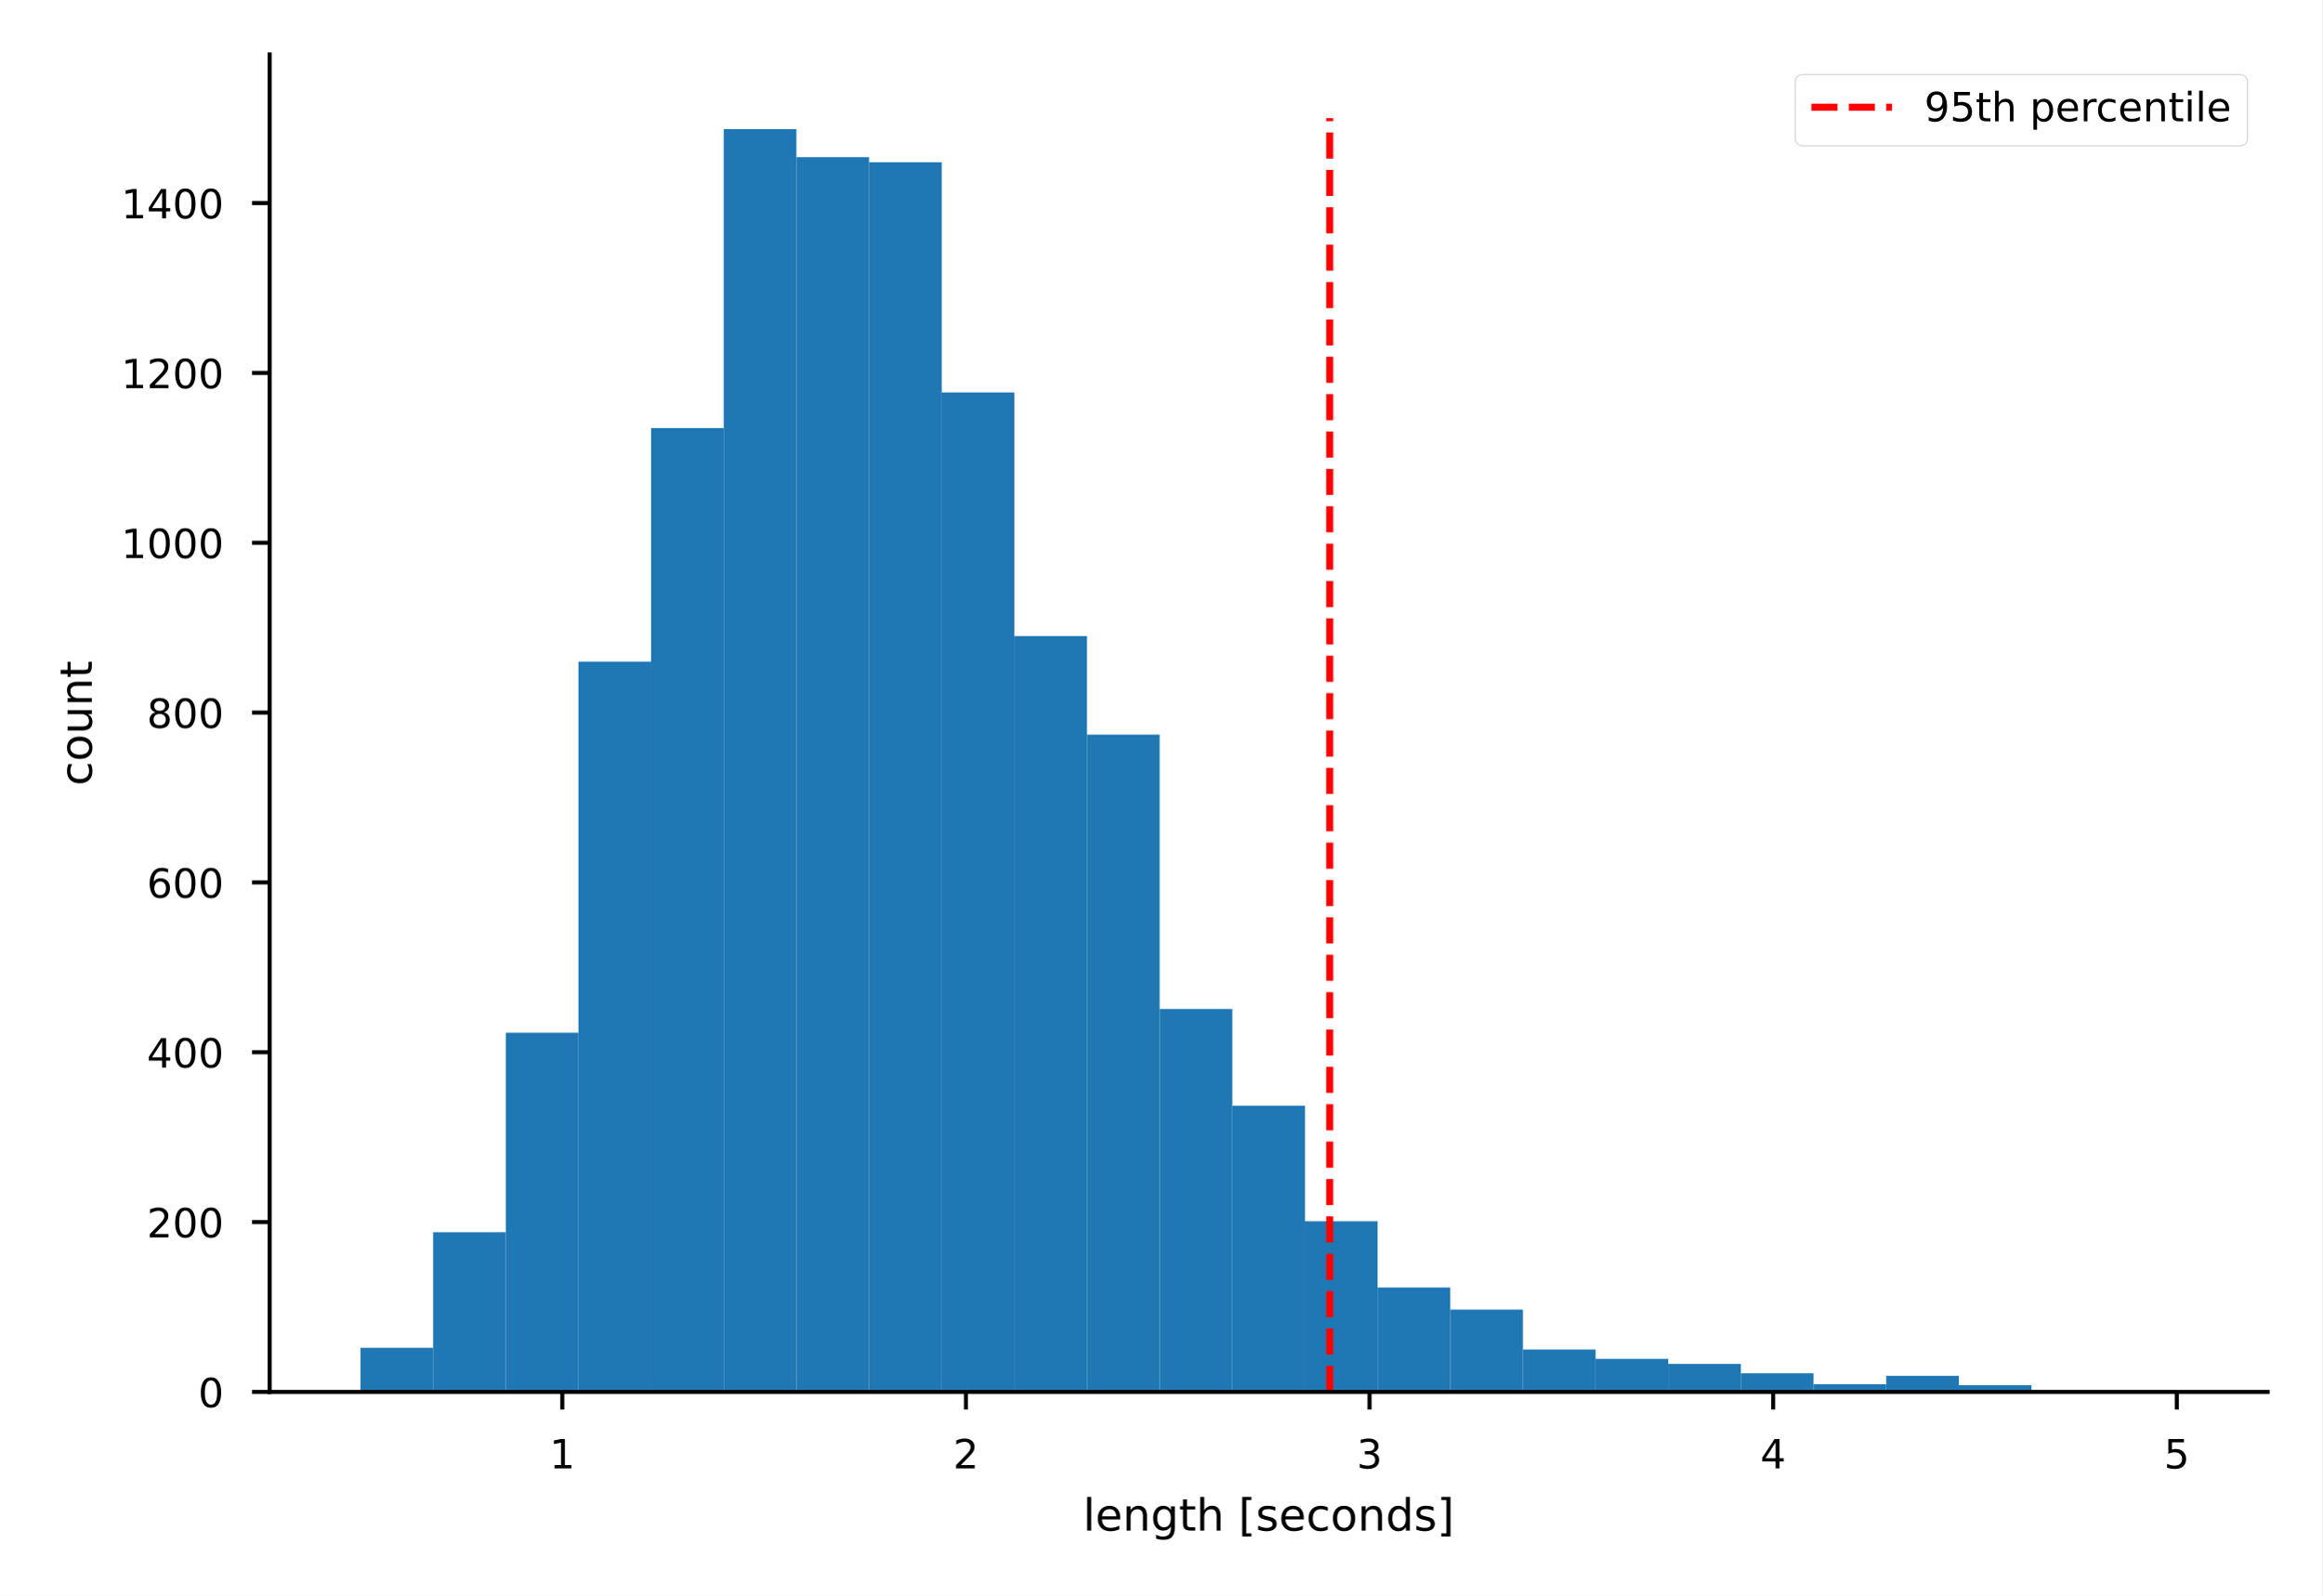
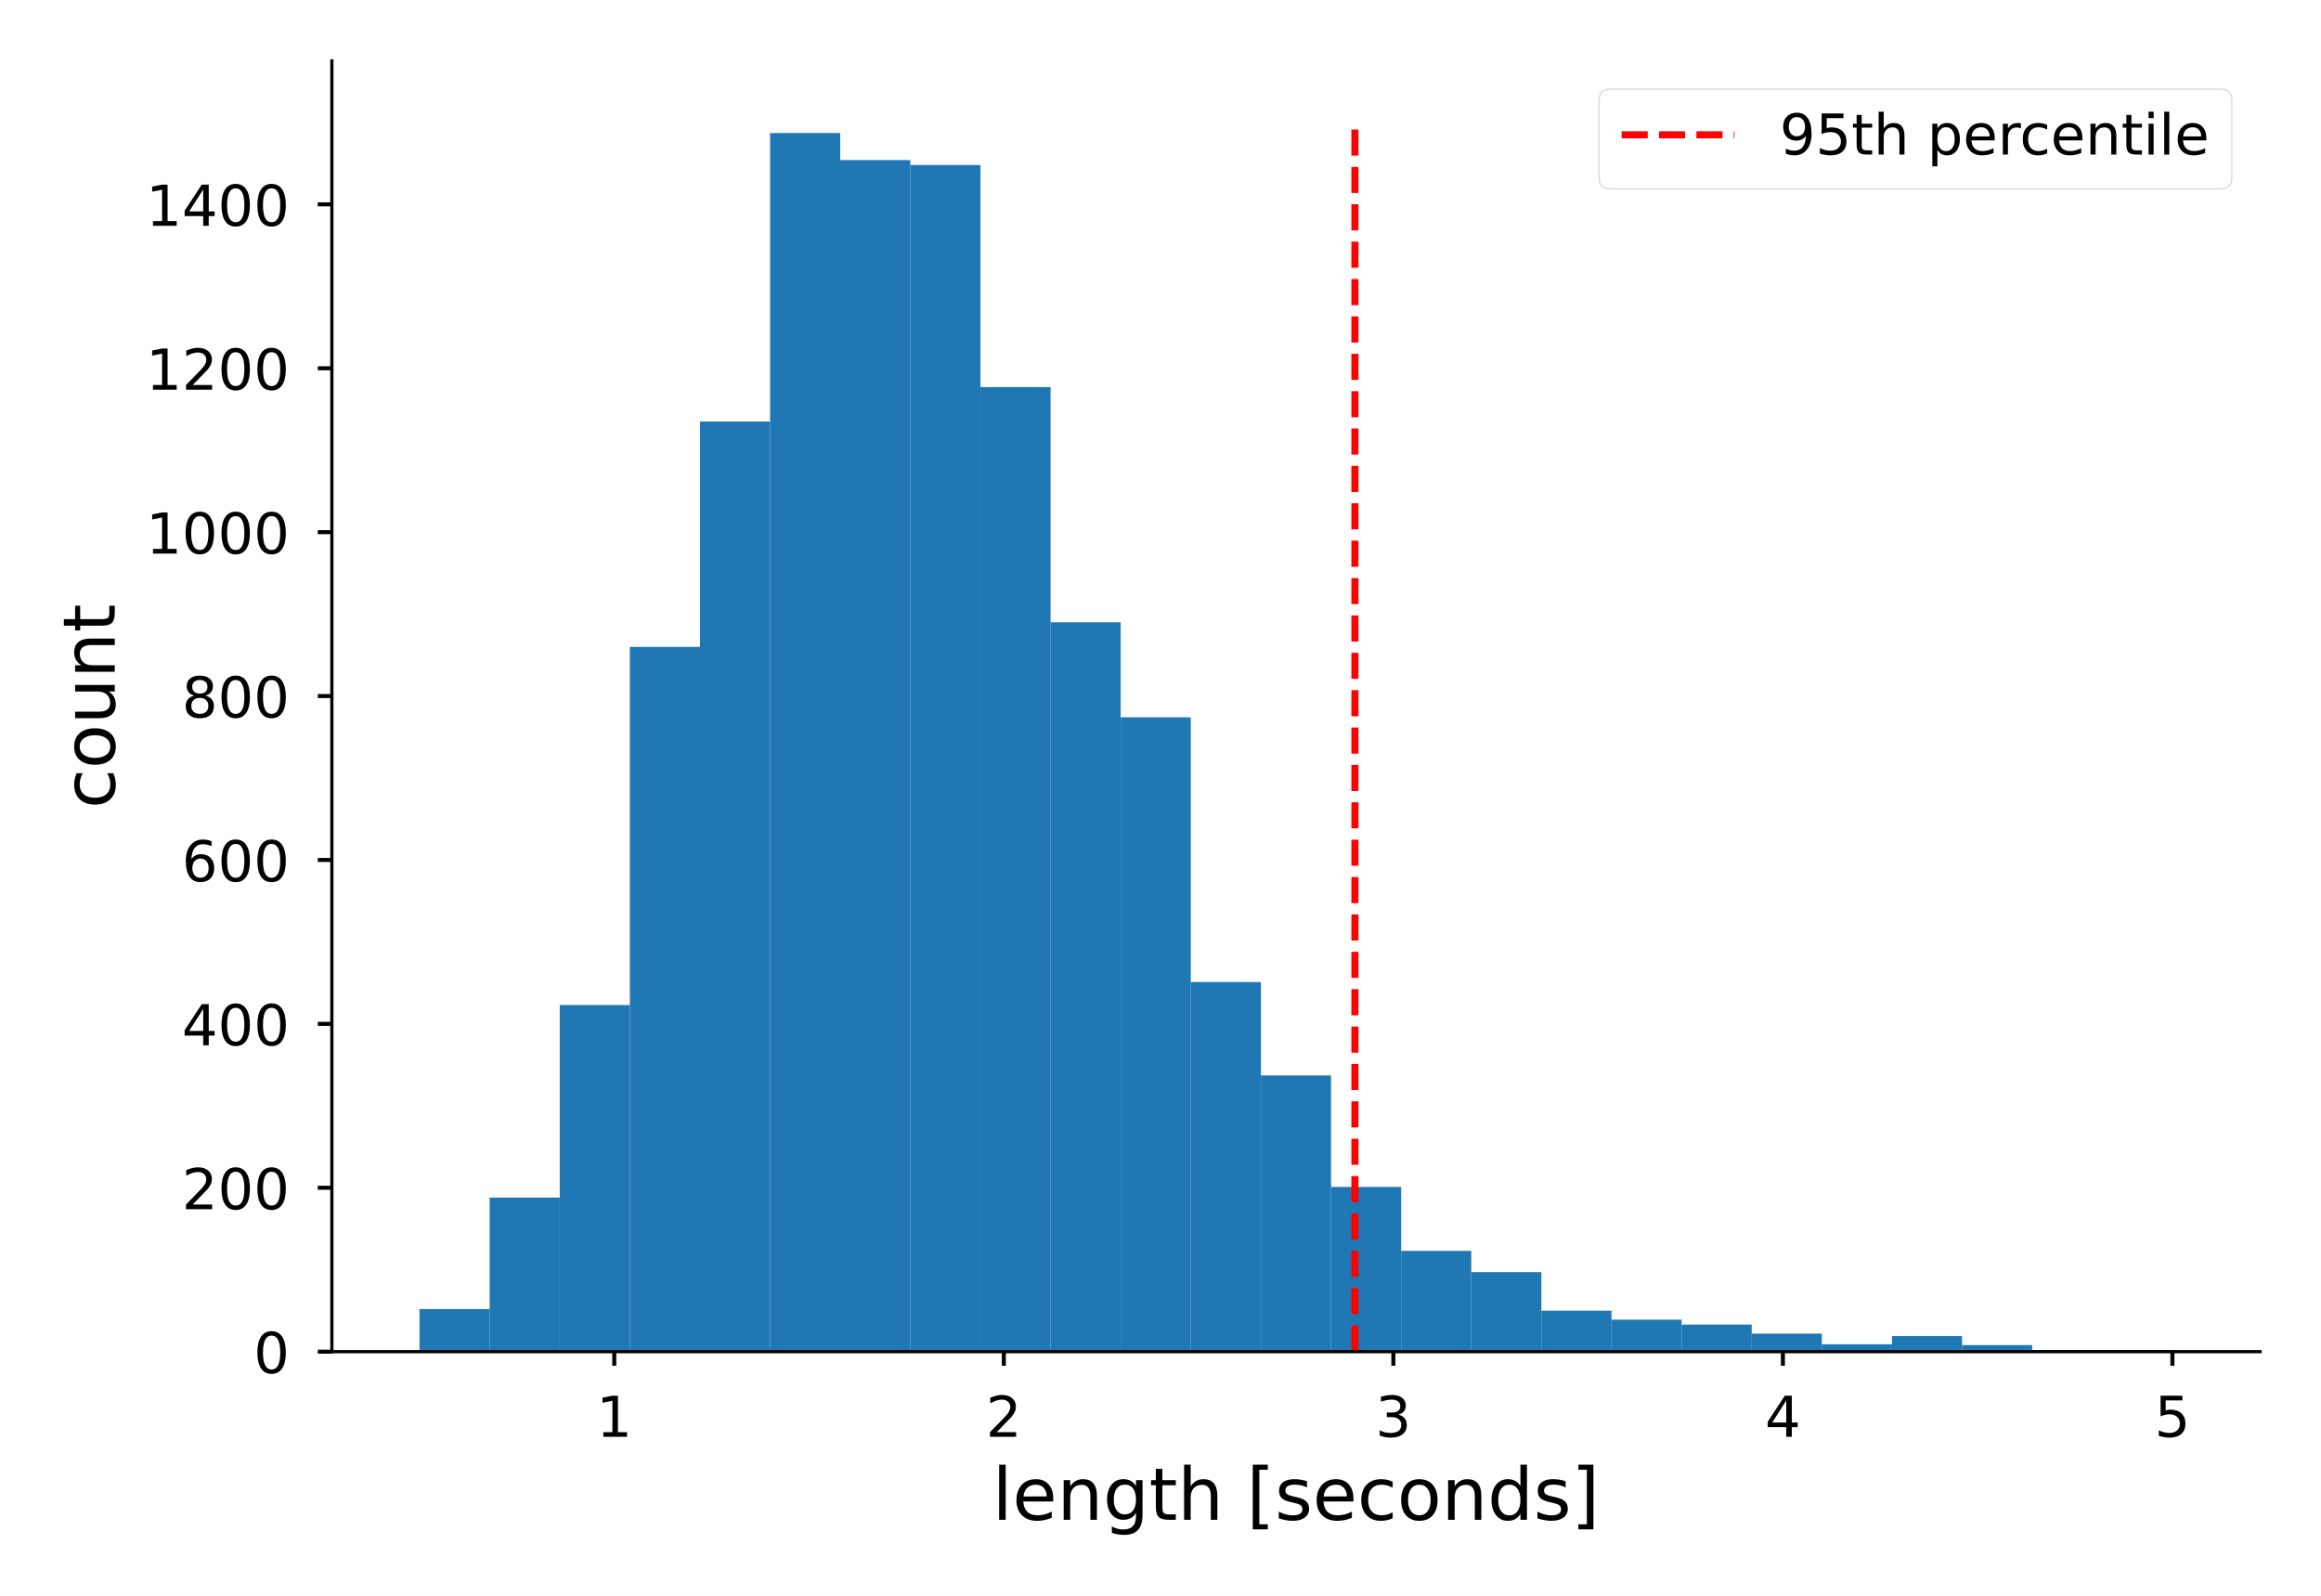
- <svg xmlns="http://www.w3.org/2000/svg" xmlns:xlink="http://www.w3.org/1999/xlink" width="460.8pt" height="316.8pt" viewBox="0 0 460.8 316.8" version="1.1">
+ <svg xmlns="http://www.w3.org/2000/svg" xmlns:xlink="http://www.w3.org/1999/xlink" width="576pt" height="396pt" viewBox="0 0 576 396" version="1.1">
  <defs>
    <style type="text/css">*{stroke-linejoin: round; stroke-linecap: butt}</style>
  </defs>
  <g id="figure_1">
    <g id="patch_1">
-       <path d="M 0 316.8  L 460.8 316.8  L 460.8 0  L 0 0  z " style="fill: #ffffff" />
+       <path d="M 0 396  L 576 396  L 576 0  L 0 0  z " style="fill: #ffffff" />
    </g>
    <g id="axes_1">
      <g id="patch_2">
-         <path d="M 53.51 276.34  L 450 276.34  L 450 10.8  L 53.51 10.8  z " style="fill: #ffffff" />
+         <path d="M 82.36 335.42  L 560.88 335.42  L 560.88 15.12  L 82.36 15.12  z " style="fill: #ffffff" />
      </g>
      <g id="patch_3">
-         <path d="M 71.532 276.34  L 85.95 276.34  L 85.95 267.573  L 71.532 267.573  z " clip-path="url(#p53152eb28a)" style="fill: #1f77b4" />
+         <path d="M 104.111 335.42  L 121.512 335.42  L 121.512 324.845  L 104.111 324.845  z " clip-path="url(#p60854ae88d)" style="fill: #1f77b4" />
      </g>
      <g id="patch_4">
-         <path d="M 85.95 276.34  L 100.368 276.34  L 100.368 244.644  L 85.95 244.644  z " clip-path="url(#p53152eb28a)" style="fill: #1f77b4" />
+         <path d="M 121.512 335.42  L 138.912 335.42  L 138.912 297.187  L 121.512 297.187  z " clip-path="url(#p60854ae88d)" style="fill: #1f77b4" />
      </g>
      <g id="patch_5">
-         <path d="M 100.368 276.34  L 114.786 276.34  L 114.786 205.024  L 100.368 205.024  z " clip-path="url(#p53152eb28a)" style="fill: #1f77b4" />
+         <path d="M 138.912 335.42  L 156.313 335.42  L 156.313 249.397  L 138.912 249.397  z " clip-path="url(#p60854ae88d)" style="fill: #1f77b4" />
      </g>
      <g id="patch_6">
-         <path d="M 114.786 276.34  L 129.204 276.34  L 129.204 131.347  L 114.786 131.347  z " clip-path="url(#p53152eb28a)" style="fill: #1f77b4" />
+         <path d="M 156.313 335.42  L 173.714 335.42  L 173.714 160.526  L 156.313 160.526  z " clip-path="url(#p60854ae88d)" style="fill: #1f77b4" />
      </g>
      <g id="patch_7">
-         <path d="M 129.204 276.34  L 143.621 276.34  L 143.621 84.983  L 129.204 84.983  z " clip-path="url(#p53152eb28a)" style="fill: #1f77b4" />
+         <path d="M 173.714 335.42  L 191.115 335.42  L 191.115 104.601  L 173.714 104.601  z " clip-path="url(#p60854ae88d)" style="fill: #1f77b4" />
      </g>
      <g id="patch_8">
-         <path d="M 143.621 276.34  L 158.039 276.34  L 158.039 25.637  L 143.621 25.637  z " clip-path="url(#p53152eb28a)" style="fill: #1f77b4" />
+         <path d="M 191.115 335.42  L 208.515 335.42  L 208.515 33.016  L 191.115 33.016  z " clip-path="url(#p60854ae88d)" style="fill: #1f77b4" />
      </g>
      <g id="patch_9">
-         <path d="M 158.039 276.34  L 172.457 276.34  L 172.457 31.2  L 158.039 31.2  z " clip-path="url(#p53152eb28a)" style="fill: #1f77b4" />
+         <path d="M 208.515 335.42  L 225.916 335.42  L 225.916 39.727  L 208.515 39.727  z " clip-path="url(#p60854ae88d)" style="fill: #1f77b4" />
      </g>
      <g id="patch_10">
-         <path d="M 172.457 276.34  L 186.875 276.34  L 186.875 32.212  L 172.457 32.212  z " clip-path="url(#p53152eb28a)" style="fill: #1f77b4" />
+         <path d="M 225.916 335.42  L 243.317 335.42  L 243.317 40.947  L 225.916 40.947  z " clip-path="url(#p60854ae88d)" style="fill: #1f77b4" />
      </g>
      <g id="patch_11">
-         <path d="M 186.875 276.34  L 201.293 276.34  L 201.293 77.902  L 186.875 77.902  z " clip-path="url(#p53152eb28a)" style="fill: #1f77b4" />
+         <path d="M 243.317 335.42  L 260.717 335.42  L 260.717 96.059  L 243.317 96.059  z " clip-path="url(#p60854ae88d)" style="fill: #1f77b4" />
      </g>
      <g id="patch_12">
-         <path d="M 201.293 276.34  L 215.71 276.34  L 215.71 126.289  L 201.293 126.289  z " clip-path="url(#p53152eb28a)" style="fill: #1f77b4" />
+         <path d="M 260.717 335.42  L 278.118 335.42  L 278.118 154.425  L 260.717 154.425  z " clip-path="url(#p60854ae88d)" style="fill: #1f77b4" />
      </g>
      <g id="patch_13">
-         <path d="M 215.71 276.34  L 230.128 276.34  L 230.128 145.846  L 215.71 145.846  z " clip-path="url(#p53152eb28a)" style="fill: #1f77b4" />
+         <path d="M 278.118 335.42  L 295.519 335.42  L 295.519 178.015  L 278.118 178.015  z " clip-path="url(#p60854ae88d)" style="fill: #1f77b4" />
      </g>
      <g id="patch_14">
-         <path d="M 230.128 276.34  L 244.546 276.34  L 244.546 200.303  L 230.128 200.303  z " clip-path="url(#p53152eb28a)" style="fill: #1f77b4" />
+         <path d="M 295.519 335.42  L 312.92 335.42  L 312.92 243.702  L 295.519 243.702  z " clip-path="url(#p60854ae88d)" style="fill: #1f77b4" />
      </g>
      <g id="patch_15">
-         <path d="M 244.546 276.34  L 258.964 276.34  L 258.964 219.523  L 244.546 219.523  z " clip-path="url(#p53152eb28a)" style="fill: #1f77b4" />
+         <path d="M 312.92 335.42  L 330.32 335.42  L 330.32 266.886  L 312.92 266.886  z " clip-path="url(#p60854ae88d)" style="fill: #1f77b4" />
      </g>
      <g id="patch_16">
-         <path d="M 258.964 276.34  L 273.382 276.34  L 273.382 242.452  L 258.964 242.452  z " clip-path="url(#p53152eb28a)" style="fill: #1f77b4" />
+         <path d="M 330.32 335.42  L 347.721 335.42  L 347.721 294.544  L 330.32 294.544  z " clip-path="url(#p60854ae88d)" style="fill: #1f77b4" />
      </g>
      <g id="patch_17">
-         <path d="M 273.382 276.34  L 287.8 276.34  L 287.8 255.603  L 273.382 255.603  z " clip-path="url(#p53152eb28a)" style="fill: #1f77b4" />
+         <path d="M 347.721 335.42  L 365.122 335.42  L 365.122 310.406  L 347.721 310.406  z " clip-path="url(#p60854ae88d)" style="fill: #1f77b4" />
      </g>
      <g id="patch_18">
-         <path d="M 287.8 276.34  L 302.217 276.34  L 302.217 259.986  L 287.8 259.986  z " clip-path="url(#p53152eb28a)" style="fill: #1f77b4" />
+         <path d="M 365.122 335.42  L 382.523 335.42  L 382.523 315.694  L 365.122 315.694  z " clip-path="url(#p60854ae88d)" style="fill: #1f77b4" />
      </g>
      <g id="patch_19">
-         <path d="M 302.217 276.34  L 316.635 276.34  L 316.635 267.91  L 302.217 267.91  z " clip-path="url(#p53152eb28a)" style="fill: #1f77b4" />
+         <path d="M 382.523 335.42  L 399.923 335.42  L 399.923 325.252  L 382.523 325.252  z " clip-path="url(#p60854ae88d)" style="fill: #1f77b4" />
      </g>
      <g id="patch_20">
-         <path d="M 316.635 276.34  L 331.053 276.34  L 331.053 269.765  L 316.635 269.765  z " clip-path="url(#p53152eb28a)" style="fill: #1f77b4" />
+         <path d="M 399.923 335.42  L 417.324 335.42  L 417.324 327.489  L 399.923 327.489  z " clip-path="url(#p60854ae88d)" style="fill: #1f77b4" />
      </g>
      <g id="patch_21">
-         <path d="M 331.053 276.34  L 345.471 276.34  L 345.471 270.776  L 331.053 270.776  z " clip-path="url(#p53152eb28a)" style="fill: #1f77b4" />
+         <path d="M 417.324 335.42  L 434.725 335.42  L 434.725 328.709  L 417.324 328.709  z " clip-path="url(#p60854ae88d)" style="fill: #1f77b4" />
      </g>
      <g id="patch_22">
-         <path d="M 345.471 276.34  L 359.889 276.34  L 359.889 272.631  L 345.471 272.631  z " clip-path="url(#p53152eb28a)" style="fill: #1f77b4" />
+         <path d="M 434.725 335.42  L 452.125 335.42  L 452.125 330.946  L 434.725 330.946  z " clip-path="url(#p60854ae88d)" style="fill: #1f77b4" />
      </g>
      <g id="patch_23">
-         <path d="M 359.889 276.34  L 374.306 276.34  L 374.306 274.823  L 359.889 274.823  z " clip-path="url(#p53152eb28a)" style="fill: #1f77b4" />
+         <path d="M 452.125 335.42  L 469.526 335.42  L 469.526 333.59  L 452.125 333.59  z " clip-path="url(#p60854ae88d)" style="fill: #1f77b4" />
      </g>
      <g id="patch_24">
-         <path d="M 374.306 276.34  L 388.724 276.34  L 388.724 273.137  L 374.306 273.137  z " clip-path="url(#p53152eb28a)" style="fill: #1f77b4" />
+         <path d="M 469.526 335.42  L 486.927 335.42  L 486.927 331.556  L 469.526 331.556  z " clip-path="url(#p60854ae88d)" style="fill: #1f77b4" />
      </g>
      <g id="patch_25">
-         <path d="M 388.724 276.34  L 403.142 276.34  L 403.142 274.991  L 388.724 274.991  z " clip-path="url(#p53152eb28a)" style="fill: #1f77b4" />
+         <path d="M 486.927 335.42  L 504.328 335.42  L 504.328 333.793  L 486.927 333.793  z " clip-path="url(#p60854ae88d)" style="fill: #1f77b4" />
      </g>
      <g id="patch_26">
-         <path d="M 403.142 276.34  L 417.56 276.34  L 417.56 276.003  L 403.142 276.003  z " clip-path="url(#p53152eb28a)" style="fill: #1f77b4" />
+         <path d="M 504.328 335.42  L 521.728 335.42  L 521.728 335.013  L 504.328 335.013  z " clip-path="url(#p60854ae88d)" style="fill: #1f77b4" />
      </g>
      <g id="patch_27">
-         <path d="M 417.56 276.34  L 431.978 276.34  L 431.978 276.003  L 417.56 276.003  z " clip-path="url(#p53152eb28a)" style="fill: #1f77b4" />
+         <path d="M 521.728 335.42  L 539.129 335.42  L 539.129 335.013  L 521.728 335.013  z " clip-path="url(#p60854ae88d)" style="fill: #1f77b4" />
      </g>
      <g id="matplotlib.axis_1">
        <g id="xtick_1">
          <g id="line2d_1">
            <defs>
-               <path id="mc612909b9a" d="M 0 0  L 0 3.5  " style="stroke: #000000; stroke-width: 0.8" />
-             </defs>
-             <g>
-               <use xlink:href="#mc612909b9a" x="111.582" y="276.34" style="stroke: #000000; stroke-width: 0.8" />
+               <path id="mc6fedc4598" d="M 0 0  L 0 3.5  " style="stroke: #000000" />
+             </defs>
+             <g>
+               <use xlink:href="#mc6fedc4598" x="152.446" y="335.42" style="stroke: #000000" />
            </g>
          </g>
          <g id="text_1">
-             <g transform="translate(109.0368 291.5188) scale(0.08 -0.08)">
+             <g transform="translate(147.9925 356.5578) scale(0.14 -0.14)">
              <defs>
                <path id="DejaVuSans-31" d="M 794 531  L 1825 531  L 1825 4091  L 703 3866  L 703 4441  L 1819 4666  L 2450 4666  L 2450 531  L 3481 531  L 3481 0  L 794 0  L 794 531  z " transform="scale(0.015625)" />
              </defs>
              <use xlink:href="#DejaVuSans-31" />
            </g>
          </g>
        </g>
        <g id="xtick_2">
          <g id="line2d_2">
            <g>
-               <use xlink:href="#mc612909b9a" x="191.681" y="276.34" style="stroke: #000000; stroke-width: 0.8" />
+               <use xlink:href="#mc6fedc4598" x="249.117" y="335.42" style="stroke: #000000" />
            </g>
          </g>
          <g id="text_2">
-             <g transform="translate(189.1358 291.5188) scale(0.08 -0.08)">
+             <g transform="translate(244.6632 356.5578) scale(0.14 -0.14)">
              <defs>
                <path id="DejaVuSans-32" d="M 1228 531  L 3431 531  L 3431 0  L 469 0  L 469 531  Q 828 903 1448 1529  Q 2069 2156 2228 2338  Q 2531 2678 2651 2914  Q 2772 3150 2772 3378  Q 2772 3750 2511 3984  Q 2250 4219 1831 4219  Q 1534 4219 1204 4116  Q 875 4013 500 3803  L 500 4441  Q 881 4594 1212 4672  Q 1544 4750 1819 4750  Q 2544 4750 2975 4387  Q 3406 4025 3406 3419  Q 3406 3131 3298 2873  Q 3191 2616 2906 2266  Q 2828 2175 2409 1742  Q 1991 1309 1228 531  z " transform="scale(0.015625)" />
              </defs>
              <use xlink:href="#DejaVuSans-32" />
            </g>
          </g>
        </g>
        <g id="xtick_3">
          <g id="line2d_3">
            <g>
-               <use xlink:href="#mc612909b9a" x="271.78" y="276.34" style="stroke: #000000; stroke-width: 0.8" />
+               <use xlink:href="#mc6fedc4598" x="345.788" y="335.42" style="stroke: #000000" />
            </g>
          </g>
          <g id="text_3">
-             <g transform="translate(269.2347 291.5188) scale(0.08 -0.08)">
+             <g transform="translate(341.3339 356.5578) scale(0.14 -0.14)">
              <defs>
                <path id="DejaVuSans-33" d="M 2597 2516  Q 3050 2419 3304 2112  Q 3559 1806 3559 1356  Q 3559 666 3084 287  Q 2609 -91 1734 -91  Q 1441 -91 1130 -33  Q 819 25 488 141  L 488 750  Q 750 597 1062 519  Q 1375 441 1716 441  Q 2309 441 2620 675  Q 2931 909 2931 1356  Q 2931 1769 2642 2001  Q 2353 2234 1838 2234  L 1294 2234  L 1294 2753  L 1863 2753  Q 2328 2753 2575 2939  Q 2822 3125 2822 3475  Q 2822 3834 2567 4026  Q 2313 4219 1838 4219  Q 1578 4219 1281 4162  Q 984 4106 628 3988  L 628 4550  Q 988 4650 1302 4700  Q 1616 4750 1894 4750  Q 2613 4750 3031 4423  Q 3450 4097 3450 3541  Q 3450 3153 3228 2886  Q 3006 2619 2597 2516  z " transform="scale(0.015625)" />
              </defs>
              <use xlink:href="#DejaVuSans-33" />
            </g>
          </g>
        </g>
        <g id="xtick_4">
          <g id="line2d_4">
            <g>
-               <use xlink:href="#mc612909b9a" x="351.879" y="276.34" style="stroke: #000000; stroke-width: 0.8" />
+               <use xlink:href="#mc6fedc4598" x="442.458" y="335.42" style="stroke: #000000" />
            </g>
          </g>
          <g id="text_4">
-             <g transform="translate(349.3337 291.5188) scale(0.08 -0.08)">
+             <g transform="translate(438.0046 356.5578) scale(0.14 -0.14)">
              <defs>
                <path id="DejaVuSans-34" d="M 2419 4116  L 825 1625  L 2419 1625  L 2419 4116  z M 2253 4666  L 3047 4666  L 3047 1625  L 3713 1625  L 3713 1100  L 3047 1100  L 3047 0  L 2419 0  L 2419 1100  L 313 1100  L 313 1709  L 2253 4666  z " transform="scale(0.015625)" />
              </defs>
              <use xlink:href="#DejaVuSans-34" />
            </g>
          </g>
        </g>
        <g id="xtick_5">
          <g id="line2d_5">
            <g>
-               <use xlink:href="#mc612909b9a" x="431.978" y="276.34" style="stroke: #000000; stroke-width: 0.8" />
+               <use xlink:href="#mc6fedc4598" x="539.129" y="335.42" style="stroke: #000000" />
            </g>
          </g>
          <g id="text_5">
-             <g transform="translate(429.4327 291.5188) scale(0.08 -0.08)">
+             <g transform="translate(534.6753 356.5578) scale(0.14 -0.14)">
              <defs>
                <path id="DejaVuSans-35" d="M 691 4666  L 3169 4666  L 3169 4134  L 1269 4134  L 1269 2991  Q 1406 3038 1543 3061  Q 1681 3084 1819 3084  Q 2600 3084 3056 2656  Q 3513 2228 3513 1497  Q 3513 744 3044 326  Q 2575 -91 1722 -91  Q 1428 -91 1123 -41  Q 819 9 494 109  L 494 744  Q 775 591 1075 516  Q 1375 441 1709 441  Q 2250 441 2565 725  Q 2881 1009 2881 1497  Q 2881 1984 2565 2268  Q 2250 2553 1709 2553  Q 1456 2553 1204 2497  Q 953 2441 691 2322  L 691 4666  z " transform="scale(0.015625)" />
              </defs>
              <use xlink:href="#DejaVuSans-35" />
            </g>
          </g>
        </g>
        <g id="text_6">
-           <g transform="translate(214.9133 303.8691) scale(0.088 -0.088)">
+           <g transform="translate(246.2619 377.1466) scale(0.18 -0.18)">
            <defs>
              <path id="DejaVuSans-6c" d="M 603 4863  L 1178 4863  L 1178 0  L 603 0  L 603 4863  z " transform="scale(0.015625)" />
              <path id="DejaVuSans-65" d="M 3597 1894  L 3597 1613  L 953 1613  Q 991 1019 1311 708  Q 1631 397 2203 397  Q 2534 397 2845 478  Q 3156 559 3463 722  L 3463 178  Q 3153 47 2828 -22  Q 2503 -91 2169 -91  Q 1331 -91 842 396  Q 353 884 353 1716  Q 353 2575 817 3079  Q 1281 3584 2069 3584  Q 2775 3584 3186 3129  Q 3597 2675 3597 1894  z M 3022 2063  Q 3016 2534 2758 2815  Q 2500 3097 2075 3097  Q 1594 3097 1305 2825  Q 1016 2553 972 2059  L 3022 2063  z " transform="scale(0.015625)" />
              <path id="DejaVuSans-6e" d="M 3513 2113  L 3513 0  L 2938 0  L 2938 2094  Q 2938 2591 2744 2837  Q 2550 3084 2163 3084  Q 1697 3084 1428 2787  Q 1159 2491 1159 1978  L 1159 0  L 581 0  L 581 3500  L 1159 3500  L 1159 2956  Q 1366 3272 1645 3428  Q 1925 3584 2291 3584  Q 2894 3584 3203 3211  Q 3513 2838 3513 2113  z " transform="scale(0.015625)" />
              <path id="DejaVuSans-67" d="M 2906 1791  Q 2906 2416 2648 2759  Q 2391 3103 1925 3103  Q 1463 3103 1205 2759  Q 947 2416 947 1791  Q 947 1169 1205 825  Q 1463 481 1925 481  Q 2391 481 2648 825  Q 2906 1169 2906 1791  z M 3481 434  Q 3481 -459 3084 -895  Q 2688 -1331 1869 -1331  Q 1566 -1331 1297 -1286  Q 1028 -1241 775 -1147  L 775 -588  Q 1028 -725 1275 -790  Q 1522 -856 1778 -856  Q 2344 -856 2625 -561  Q 2906 -266 2906 331  L 2906 616  Q 2728 306 2450 153  Q 2172 0 1784 0  Q 1141 0 747 490  Q 353 981 353 1791  Q 353 2603 747 3093  Q 1141 3584 1784 3584  Q 2172 3584 2450 3431  Q 2728 3278 2906 2969  L 2906 3500  L 3481 3500  L 3481 434  z " transform="scale(0.015625)" />
              <path id="DejaVuSans-74" d="M 1172 4494  L 1172 3500  L 2356 3500  L 2356 3053  L 1172 3053  L 1172 1153  Q 1172 725 1289 603  Q 1406 481 1766 481  L 2356 481  L 2356 0  L 1766 0  Q 1100 0 847 248  Q 594 497 594 1153  L 594 3053  L 172 3053  L 172 3500  L 594 3500  L 594 4494  L 1172 4494  z " transform="scale(0.015625)" />
              <path id="DejaVuSans-68" d="M 3513 2113  L 3513 0  L 2938 0  L 2938 2094  Q 2938 2591 2744 2837  Q 2550 3084 2163 3084  Q 1697 3084 1428 2787  Q 1159 2491 1159 1978  L 1159 0  L 581 0  L 581 4863  L 1159 4863  L 1159 2956  Q 1366 3272 1645 3428  Q 1925 3584 2291 3584  Q 2894 3584 3203 3211  Q 3513 2838 3513 2113  z " transform="scale(0.015625)" />
              <path id="DejaVuSans-20" transform="scale(0.015625)" />
              <path id="DejaVuSans-5b" d="M 550 4863  L 1875 4863  L 1875 4416  L 1125 4416  L 1125 -397  L 1875 -397  L 1875 -844  L 550 -844  L 550 4863  z " transform="scale(0.015625)" />
              <path id="DejaVuSans-73" d="M 2834 3397  L 2834 2853  Q 2591 2978 2328 3040  Q 2066 3103 1784 3103  Q 1356 3103 1142 2972  Q 928 2841 928 2578  Q 928 2378 1081 2264  Q 1234 2150 1697 2047  L 1894 2003  Q 2506 1872 2764 1633  Q 3022 1394 3022 966  Q 3022 478 2636 193  Q 2250 -91 1575 -91  Q 1294 -91 989 -36  Q 684 19 347 128  L 347 722  Q 666 556 975 473  Q 1284 391 1588 391  Q 1994 391 2212 530  Q 2431 669 2431 922  Q 2431 1156 2273 1281  Q 2116 1406 1581 1522  L 1381 1569  Q 847 1681 609 1914  Q 372 2147 372 2553  Q 372 3047 722 3315  Q 1072 3584 1716 3584  Q 2034 3584 2315 3537  Q 2597 3491 2834 3397  z " transform="scale(0.015625)" />
              <path id="DejaVuSans-63" d="M 3122 3366  L 3122 2828  Q 2878 2963 2633 3030  Q 2388 3097 2138 3097  Q 1578 3097 1268 2742  Q 959 2388 959 1747  Q 959 1106 1268 751  Q 1578 397 2138 397  Q 2388 397 2633 464  Q 2878 531 3122 666  L 3122 134  Q 2881 22 2623 -34  Q 2366 -91 2075 -91  Q 1284 -91 818 406  Q 353 903 353 1747  Q 353 2603 823 3093  Q 1294 3584 2113 3584  Q 2378 3584 2631 3529  Q 2884 3475 3122 3366  z " transform="scale(0.015625)" />
              <path id="DejaVuSans-6f" d="M 1959 3097  Q 1497 3097 1228 2736  Q 959 2375 959 1747  Q 959 1119 1226 758  Q 1494 397 1959 397  Q 2419 397 2687 759  Q 2956 1122 2956 1747  Q 2956 2369 2687 2733  Q 2419 3097 1959 3097  z M 1959 3584  Q 2709 3584 3137 3096  Q 3566 2609 3566 1747  Q 3566 888 3137 398  Q 2709 -91 1959 -91  Q 1206 -91 779 398  Q 353 888 353 1747  Q 353 2609 779 3096  Q 1206 3584 1959 3584  z " transform="scale(0.015625)" />
              <path id="DejaVuSans-64" d="M 2906 2969  L 2906 4863  L 3481 4863  L 3481 0  L 2906 0  L 2906 525  Q 2725 213 2448 61  Q 2172 -91 1784 -91  Q 1150 -91 751 415  Q 353 922 353 1747  Q 353 2572 751 3078  Q 1150 3584 1784 3584  Q 2172 3584 2448 3432  Q 2725 3281 2906 2969  z M 947 1747  Q 947 1113 1208 752  Q 1469 391 1925 391  Q 2381 391 2643 752  Q 2906 1113 2906 1747  Q 2906 2381 2643 2742  Q 2381 3103 1925 3103  Q 1469 3103 1208 2742  Q 947 2381 947 1747  z " transform="scale(0.015625)" />
              <path id="DejaVuSans-5d" d="M 1947 4863  L 1947 -844  L 622 -844  L 622 -397  L 1369 -397  L 1369 4416  L 622 4416  L 622 4863  L 1947 4863  z " transform="scale(0.015625)" />
            </defs>
            <use xlink:href="#DejaVuSans-6c" />
            <use xlink:href="#DejaVuSans-65" x="27.783" />
            <use xlink:href="#DejaVuSans-6e" x="89.307" />
            <use xlink:href="#DejaVuSans-67" x="152.686" />
            <use xlink:href="#DejaVuSans-74" x="216.162" />
            <use xlink:href="#DejaVuSans-68" x="255.371" />
            <use xlink:href="#DejaVuSans-20" x="318.75" />
            <use xlink:href="#DejaVuSans-5b" x="350.537" />
            <use xlink:href="#DejaVuSans-73" x="389.551" />
            <use xlink:href="#DejaVuSans-65" x="441.65" />
            <use xlink:href="#DejaVuSans-63" x="503.174" />
            <use xlink:href="#DejaVuSans-6f" x="558.154" />
            <use xlink:href="#DejaVuSans-6e" x="619.336" />
            <use xlink:href="#DejaVuSans-64" x="682.715" />
            <use xlink:href="#DejaVuSans-73" x="746.191" />
            <use xlink:href="#DejaVuSans-5d" x="798.291" />
          </g>
        </g>
      </g>
      <g id="matplotlib.axis_2">
        <g id="ytick_1">
          <g id="line2d_6">
            <defs>
-               <path id="mfcedec2bcd" d="M 0 0  L -3.5 0  " style="stroke: #000000; stroke-width: 0.8" />
-             </defs>
-             <g>
-               <use xlink:href="#mfcedec2bcd" x="53.51" y="276.34" style="stroke: #000000; stroke-width: 0.8" />
+               <path id="mc00397e673" d="M 0 0  L -3.5 0  " style="stroke: #000000" />
+             </defs>
+             <g>
+               <use xlink:href="#mc00397e673" x="82.36" y="335.42" style="stroke: #000000" />
            </g>
          </g>
          <g id="text_7">
-             <g transform="translate(39.32 279.3794) scale(0.08 -0.08)">
+             <g transform="translate(62.9525 340.7389) scale(0.14 -0.14)">
              <defs>
                <path id="DejaVuSans-30" d="M 2034 4250  Q 1547 4250 1301 3770  Q 1056 3291 1056 2328  Q 1056 1369 1301 889  Q 1547 409 2034 409  Q 2525 409 2770 889  Q 3016 1369 3016 2328  Q 3016 3291 2770 3770  Q 2525 4250 2034 4250  z M 2034 4750  Q 2819 4750 3233 4129  Q 3647 3509 3647 2328  Q 3647 1150 3233 529  Q 2819 -91 2034 -91  Q 1250 -91 836 529  Q 422 1150 422 2328  Q 422 3509 836 4129  Q 1250 4750 2034 4750  z " transform="scale(0.015625)" />
              </defs>
              <use xlink:href="#DejaVuSans-30" />
            </g>
          </g>
        </g>
        <g id="ytick_2">
          <g id="line2d_7">
            <g>
-               <use xlink:href="#mfcedec2bcd" x="53.51" y="242.621" style="stroke: #000000; stroke-width: 0.8" />
+               <use xlink:href="#mc00397e673" x="82.36" y="294.747" style="stroke: #000000" />
            </g>
          </g>
          <g id="text_8">
-             <g transform="translate(29.14 245.66) scale(0.08 -0.08)">
+             <g transform="translate(45.1375 300.0659) scale(0.14 -0.14)">
              <use xlink:href="#DejaVuSans-32" />
              <use xlink:href="#DejaVuSans-30" x="63.623" />
              <use xlink:href="#DejaVuSans-30" x="127.246" />
            </g>
          </g>
        </g>
        <g id="ytick_3">
          <g id="line2d_8">
            <g>
-               <use xlink:href="#mfcedec2bcd" x="53.51" y="208.901" style="stroke: #000000; stroke-width: 0.8" />
+               <use xlink:href="#mc00397e673" x="82.36" y="254.074" style="stroke: #000000" />
            </g>
          </g>
          <g id="text_9">
-             <g transform="translate(29.14 211.9406) scale(0.08 -0.08)">
+             <g transform="translate(45.1375 259.3929) scale(0.14 -0.14)">
              <use xlink:href="#DejaVuSans-34" />
              <use xlink:href="#DejaVuSans-30" x="63.623" />
              <use xlink:href="#DejaVuSans-30" x="127.246" />
            </g>
          </g>
        </g>
        <g id="ytick_4">
          <g id="line2d_9">
            <g>
-               <use xlink:href="#mfcedec2bcd" x="53.51" y="175.182" style="stroke: #000000; stroke-width: 0.8" />
+               <use xlink:href="#mc00397e673" x="82.36" y="213.401" style="stroke: #000000" />
            </g>
          </g>
          <g id="text_10">
-             <g transform="translate(29.14 178.2213) scale(0.08 -0.08)">
+             <g transform="translate(45.1375 218.7199) scale(0.14 -0.14)">
              <defs>
                <path id="DejaVuSans-36" d="M 2113 2584  Q 1688 2584 1439 2293  Q 1191 2003 1191 1497  Q 1191 994 1439 701  Q 1688 409 2113 409  Q 2538 409 2786 701  Q 3034 994 3034 1497  Q 3034 2003 2786 2293  Q 2538 2584 2113 2584  z M 3366 4563  L 3366 3988  Q 3128 4100 2886 4159  Q 2644 4219 2406 4219  Q 1781 4219 1451 3797  Q 1122 3375 1075 2522  Q 1259 2794 1537 2939  Q 1816 3084 2150 3084  Q 2853 3084 3261 2657  Q 3669 2231 3669 1497  Q 3669 778 3244 343  Q 2819 -91 2113 -91  Q 1303 -91 875 529  Q 447 1150 447 2328  Q 447 3434 972 4092  Q 1497 4750 2381 4750  Q 2619 4750 2861 4703  Q 3103 4656 3366 4563  z " transform="scale(0.015625)" />
              </defs>
              <use xlink:href="#DejaVuSans-36" />
              <use xlink:href="#DejaVuSans-30" x="63.623" />
              <use xlink:href="#DejaVuSans-30" x="127.246" />
            </g>
          </g>
        </g>
        <g id="ytick_5">
          <g id="line2d_10">
            <g>
-               <use xlink:href="#mfcedec2bcd" x="53.51" y="141.463" style="stroke: #000000; stroke-width: 0.8" />
+               <use xlink:href="#mc00397e673" x="82.36" y="172.728" style="stroke: #000000" />
            </g>
          </g>
          <g id="text_11">
-             <g transform="translate(29.14 144.5019) scale(0.08 -0.08)">
+             <g transform="translate(45.1375 178.0468) scale(0.14 -0.14)">
              <defs>
                <path id="DejaVuSans-38" d="M 2034 2216  Q 1584 2216 1326 1975  Q 1069 1734 1069 1313  Q 1069 891 1326 650  Q 1584 409 2034 409  Q 2484 409 2743 651  Q 3003 894 3003 1313  Q 3003 1734 2745 1975  Q 2488 2216 2034 2216  z M 1403 2484  Q 997 2584 770 2862  Q 544 3141 544 3541  Q 544 4100 942 4425  Q 1341 4750 2034 4750  Q 2731 4750 3128 4425  Q 3525 4100 3525 3541  Q 3525 3141 3298 2862  Q 3072 2584 2669 2484  Q 3125 2378 3379 2068  Q 3634 1759 3634 1313  Q 3634 634 3220 271  Q 2806 -91 2034 -91  Q 1263 -91 848 271  Q 434 634 434 1313  Q 434 1759 690 2068  Q 947 2378 1403 2484  z M 1172 3481  Q 1172 3119 1398 2916  Q 1625 2713 2034 2713  Q 2441 2713 2670 2916  Q 2900 3119 2900 3481  Q 2900 3844 2670 4047  Q 2441 4250 2034 4250  Q 1625 4250 1398 4047  Q 1172 3844 1172 3481  z " transform="scale(0.015625)" />
              </defs>
              <use xlink:href="#DejaVuSans-38" />
              <use xlink:href="#DejaVuSans-30" x="63.623" />
              <use xlink:href="#DejaVuSans-30" x="127.246" />
            </g>
          </g>
        </g>
        <g id="ytick_6">
          <g id="line2d_11">
            <g>
-               <use xlink:href="#mfcedec2bcd" x="53.51" y="107.743" style="stroke: #000000; stroke-width: 0.8" />
+               <use xlink:href="#mc00397e673" x="82.36" y="132.055" style="stroke: #000000" />
            </g>
          </g>
          <g id="text_12">
-             <g transform="translate(24.05 110.7826) scale(0.08 -0.08)">
+             <g transform="translate(36.23 137.3738) scale(0.14 -0.14)">
              <use xlink:href="#DejaVuSans-31" />
              <use xlink:href="#DejaVuSans-30" x="63.623" />
              <use xlink:href="#DejaVuSans-30" x="127.246" />
              <use xlink:href="#DejaVuSans-30" x="190.869" />
            </g>
          </g>
        </g>
        <g id="ytick_7">
          <g id="line2d_12">
            <g>
-               <use xlink:href="#mfcedec2bcd" x="53.51" y="74.024" style="stroke: #000000; stroke-width: 0.8" />
+               <use xlink:href="#mc00397e673" x="82.36" y="91.382" style="stroke: #000000" />
            </g>
          </g>
          <g id="text_13">
-             <g transform="translate(24.05 77.06319) scale(0.08 -0.08)">
+             <g transform="translate(36.23 96.70081) scale(0.14 -0.14)">
              <use xlink:href="#DejaVuSans-31" />
              <use xlink:href="#DejaVuSans-32" x="63.623" />
              <use xlink:href="#DejaVuSans-30" x="127.246" />
              <use xlink:href="#DejaVuSans-30" x="190.869" />
            </g>
          </g>
        </g>
        <g id="ytick_8">
          <g id="line2d_13">
            <g>
-               <use xlink:href="#mfcedec2bcd" x="53.51" y="40.304" style="stroke: #000000; stroke-width: 0.8" />
+               <use xlink:href="#mc00397e673" x="82.36" y="50.709" style="stroke: #000000" />
            </g>
          </g>
          <g id="text_14">
-             <g transform="translate(24.05 43.34382) scale(0.08 -0.08)">
+             <g transform="translate(36.23 56.02779) scale(0.14 -0.14)">
              <use xlink:href="#DejaVuSans-31" />
              <use xlink:href="#DejaVuSans-34" x="63.623" />
              <use xlink:href="#DejaVuSans-30" x="127.246" />
              <use xlink:href="#DejaVuSans-30" x="190.869" />
            </g>
          </g>
        </g>
        <g id="text_15">
-           <g transform="translate(18.21987 155.9835) rotate(-90) scale(0.088 -0.088)">
+           <g transform="translate(28.48656 200.6612) rotate(-90) scale(0.18 -0.18)">
            <defs>
              <path id="DejaVuSans-75" d="M 544 1381  L 544 3500  L 1119 3500  L 1119 1403  Q 1119 906 1312 657  Q 1506 409 1894 409  Q 2359 409 2629 706  Q 2900 1003 2900 1516  L 2900 3500  L 3475 3500  L 3475 0  L 2900 0  L 2900 538  Q 2691 219 2414 64  Q 2138 -91 1772 -91  Q 1169 -91 856 284  Q 544 659 544 1381  z M 1991 3584  L 1991 3584  z " transform="scale(0.015625)" />
            </defs>
            <use xlink:href="#DejaVuSans-63" />
            <use xlink:href="#DejaVuSans-6f" x="54.98" />
            <use xlink:href="#DejaVuSans-75" x="116.162" />
            <use xlink:href="#DejaVuSans-6e" x="179.541" />
            <use xlink:href="#DejaVuSans-74" x="242.92" />
          </g>
        </g>
      </g>
      <g id="LineCollection_1">
-         <path d="M 263.875 276.34  L 263.875 23.445  " clip-path="url(#p53152eb28a)" style="fill: none; stroke-dasharray: 5.18,2.24; stroke-dashoffset: 0; stroke: #ff0000; stroke-width: 1.4" />
+         <path d="M 336.248 335.42  L 336.248 30.372  " clip-path="url(#p60854ae88d)" style="fill: none; stroke-dasharray: 6.475,2.8; stroke-dashoffset: 0; stroke: #ff0000; stroke-width: 1.75" />
      </g>
      <g id="patch_28">
-         <path d="M 53.51 276.34  L 53.51 10.8  " style="fill: none; stroke: #000000; stroke-width: 0.8; stroke-linejoin: miter; stroke-linecap: square" />
+         <path d="M 82.36 335.42  L 82.36 15.12  " style="fill: none; stroke: #000000; stroke-width: 0.8; stroke-linejoin: miter; stroke-linecap: square" />
      </g>
      <g id="patch_29">
-         <path d="M 53.51 276.34  L 450 276.34  " style="fill: none; stroke: #000000; stroke-width: 0.8; stroke-linejoin: miter; stroke-linecap: square" />
+         <path d="M 82.36 335.42  L 560.88 335.42  " style="fill: none; stroke: #000000; stroke-width: 0.8; stroke-linejoin: miter; stroke-linecap: square" />
      </g>
      <g id="legend_1">
        <g id="patch_30">
-           <path d="M 357.866 28.942  L 444.4 28.942  Q 446 28.942 446 27.343  L 446 16.4  Q 446 14.8 444.4 14.8  L 357.866 14.8  Q 356.266 14.8 356.266 16.4  L 356.266 27.343  Q 356.266 28.942 357.866 28.942  z " style="fill: #ffffff; opacity: 0.8; stroke: #cccccc; stroke-width: 0.24; stroke-linejoin: miter" />
+           <path d="M 399.646 46.869  L 551.08 46.869  Q 553.88 46.869 553.88 44.069  L 553.88 24.92  Q 553.88 22.12 551.08 22.12  L 399.646 22.12  Q 396.846 22.12 396.846 24.92  L 396.846 44.069  Q 396.846 46.869 399.646 46.869  z " style="fill: #ffffff; opacity: 0.8; stroke: #cccccc; stroke-width: 0.3; stroke-linejoin: miter" />
        </g>
        <g id="line2d_14">
-           <path d="M 359.466 21.279  L 375.466 21.279  " style="fill: none; stroke-dasharray: 5.18,2.24; stroke-dashoffset: 0; stroke: #ff0000; stroke-width: 1.4" />
+           <path d="M 402.446 33.458  L 430.446 33.458  " style="fill: none; stroke-dasharray: 6.475,2.8; stroke-dashoffset: 0; stroke: #ff0000; stroke-width: 1.75" />
        </g>
        <g id="text_16">
-           <g transform="translate(381.8662 24.07875) scale(0.08 -0.08)">
+           <g transform="translate(441.6459 38.35781) scale(0.14 -0.14)">
            <defs>
              <path id="DejaVuSans-39" d="M 703 97  L 703 672  Q 941 559 1184 500  Q 1428 441 1663 441  Q 2288 441 2617 861  Q 2947 1281 2994 2138  Q 2813 1869 2534 1725  Q 2256 1581 1919 1581  Q 1219 1581 811 2004  Q 403 2428 403 3163  Q 403 3881 828 4315  Q 1253 4750 1959 4750  Q 2769 4750 3195 4129  Q 3622 3509 3622 2328  Q 3622 1225 3098 567  Q 2575 -91 1691 -91  Q 1453 -91 1209 -44  Q 966 3 703 97  z M 1959 2075  Q 2384 2075 2632 2365  Q 2881 2656 2881 3163  Q 2881 3666 2632 3958  Q 2384 4250 1959 4250  Q 1534 4250 1286 3958  Q 1038 3666 1038 3163  Q 1038 2656 1286 2365  Q 1534 2075 1959 2075  z " transform="scale(0.015625)" />
              <path id="DejaVuSans-70" d="M 1159 525  L 1159 -1331  L 581 -1331  L 581 3500  L 1159 3500  L 1159 2969  Q 1341 3281 1617 3432  Q 1894 3584 2278 3584  Q 2916 3584 3314 3078  Q 3713 2572 3713 1747  Q 3713 922 3314 415  Q 2916 -91 2278 -91  Q 1894 -91 1617 61  Q 1341 213 1159 525  z M 3116 1747  Q 3116 2381 2855 2742  Q 2594 3103 2138 3103  Q 1681 3103 1420 2742  Q 1159 2381 1159 1747  Q 1159 1113 1420 752  Q 1681 391 2138 391  Q 2594 391 2855 752  Q 3116 1113 3116 1747  z " transform="scale(0.015625)" />
              <path id="DejaVuSans-72" d="M 2631 2963  Q 2534 3019 2420 3045  Q 2306 3072 2169 3072  Q 1681 3072 1420 2755  Q 1159 2438 1159 1844  L 1159 0  L 581 0  L 581 3500  L 1159 3500  L 1159 2956  Q 1341 3275 1631 3429  Q 1922 3584 2338 3584  Q 2397 3584 2469 3576  Q 2541 3569 2628 3553  L 2631 2963  z " transform="scale(0.015625)" />
              <path id="DejaVuSans-69" d="M 603 3500  L 1178 3500  L 1178 0  L 603 0  L 603 3500  z M 603 4863  L 1178 4863  L 1178 4134  L 603 4134  L 603 4863  z " transform="scale(0.015625)" />
            </defs>
            <use xlink:href="#DejaVuSans-39" />
            <use xlink:href="#DejaVuSans-35" x="63.623" />
            <use xlink:href="#DejaVuSans-74" x="127.246" />
            <use xlink:href="#DejaVuSans-68" x="166.455" />
            <use xlink:href="#DejaVuSans-20" x="229.834" />
            <use xlink:href="#DejaVuSans-70" x="261.621" />
            <use xlink:href="#DejaVuSans-65" x="325.098" />
            <use xlink:href="#DejaVuSans-72" x="386.621" />
            <use xlink:href="#DejaVuSans-63" x="425.484" />
            <use xlink:href="#DejaVuSans-65" x="480.465" />
            <use xlink:href="#DejaVuSans-6e" x="541.988" />
            <use xlink:href="#DejaVuSans-74" x="605.367" />
            <use xlink:href="#DejaVuSans-69" x="644.576" />
            <use xlink:href="#DejaVuSans-6c" x="672.359" />
            <use xlink:href="#DejaVuSans-65" x="700.143" />
          </g>
        </g>
      </g>
    </g>
  </g>
  <defs>
-     <clipPath id="p53152eb28a">
-       <rect x="53.51" y="10.8" width="396.49" height="265.54" />
+     <clipPath id="p60854ae88d">
+       <rect x="82.36" y="15.12" width="478.52" height="320.3" />
    </clipPath>
  </defs>
</svg>
